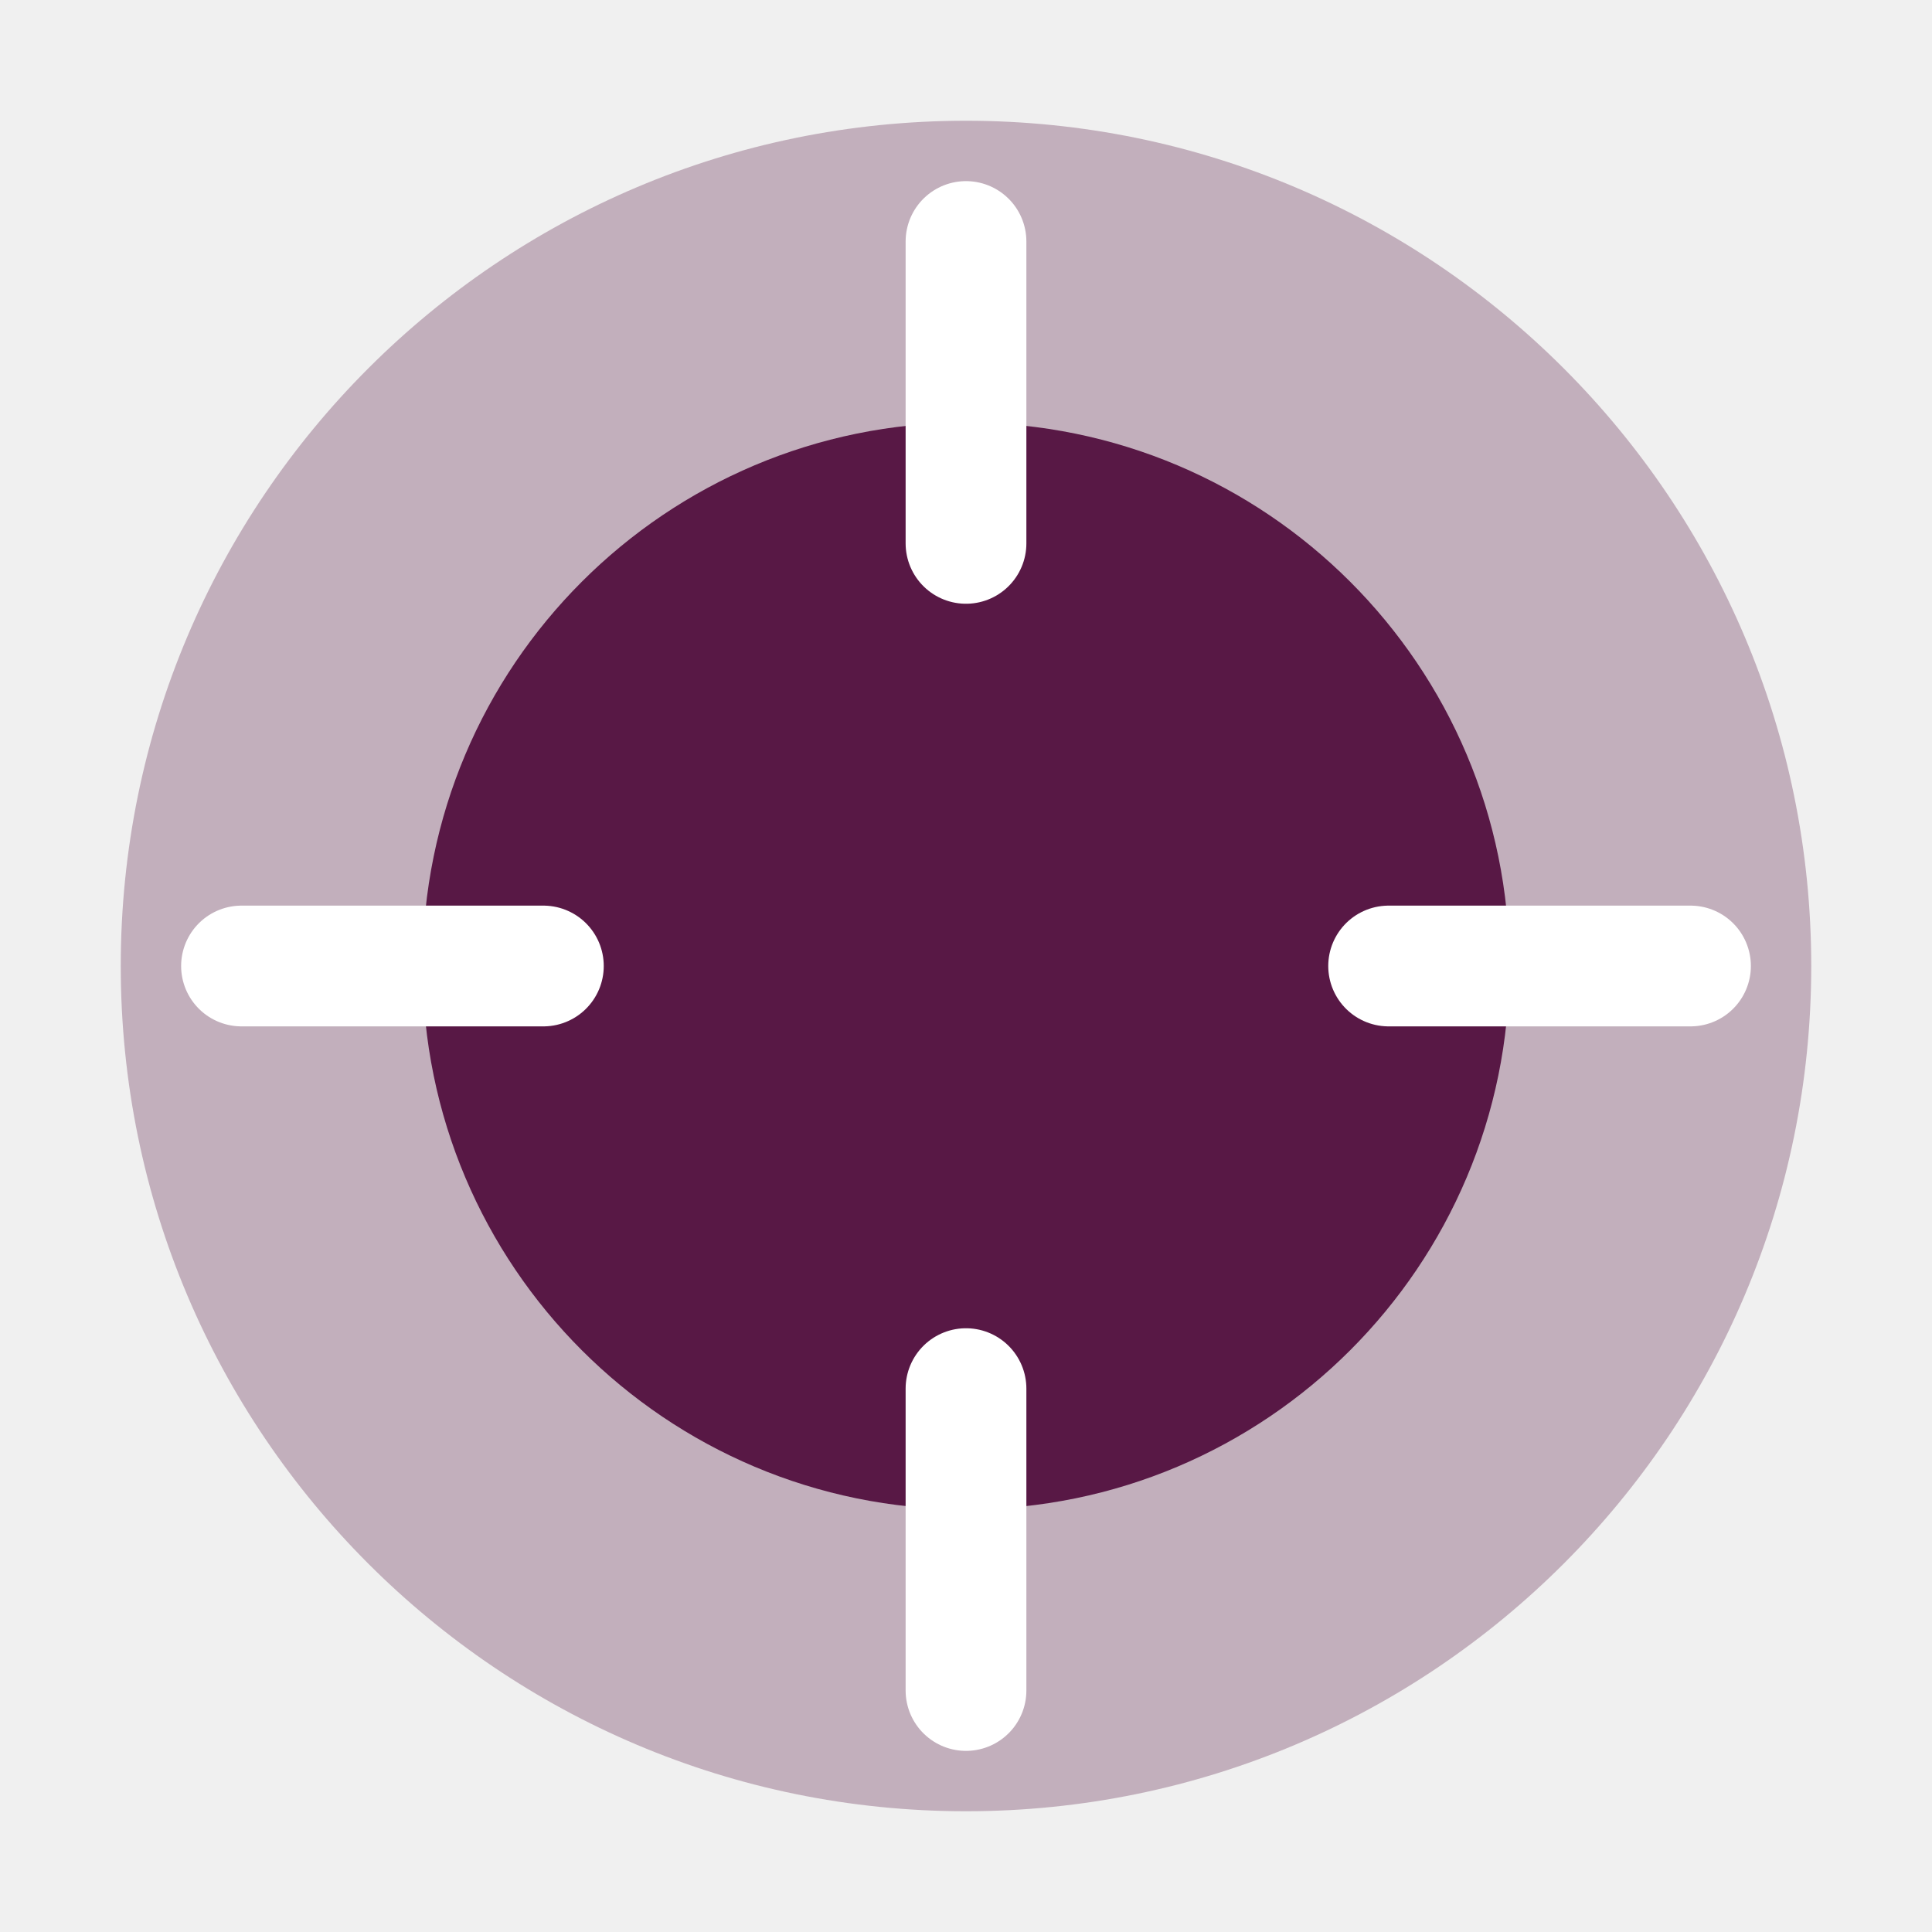
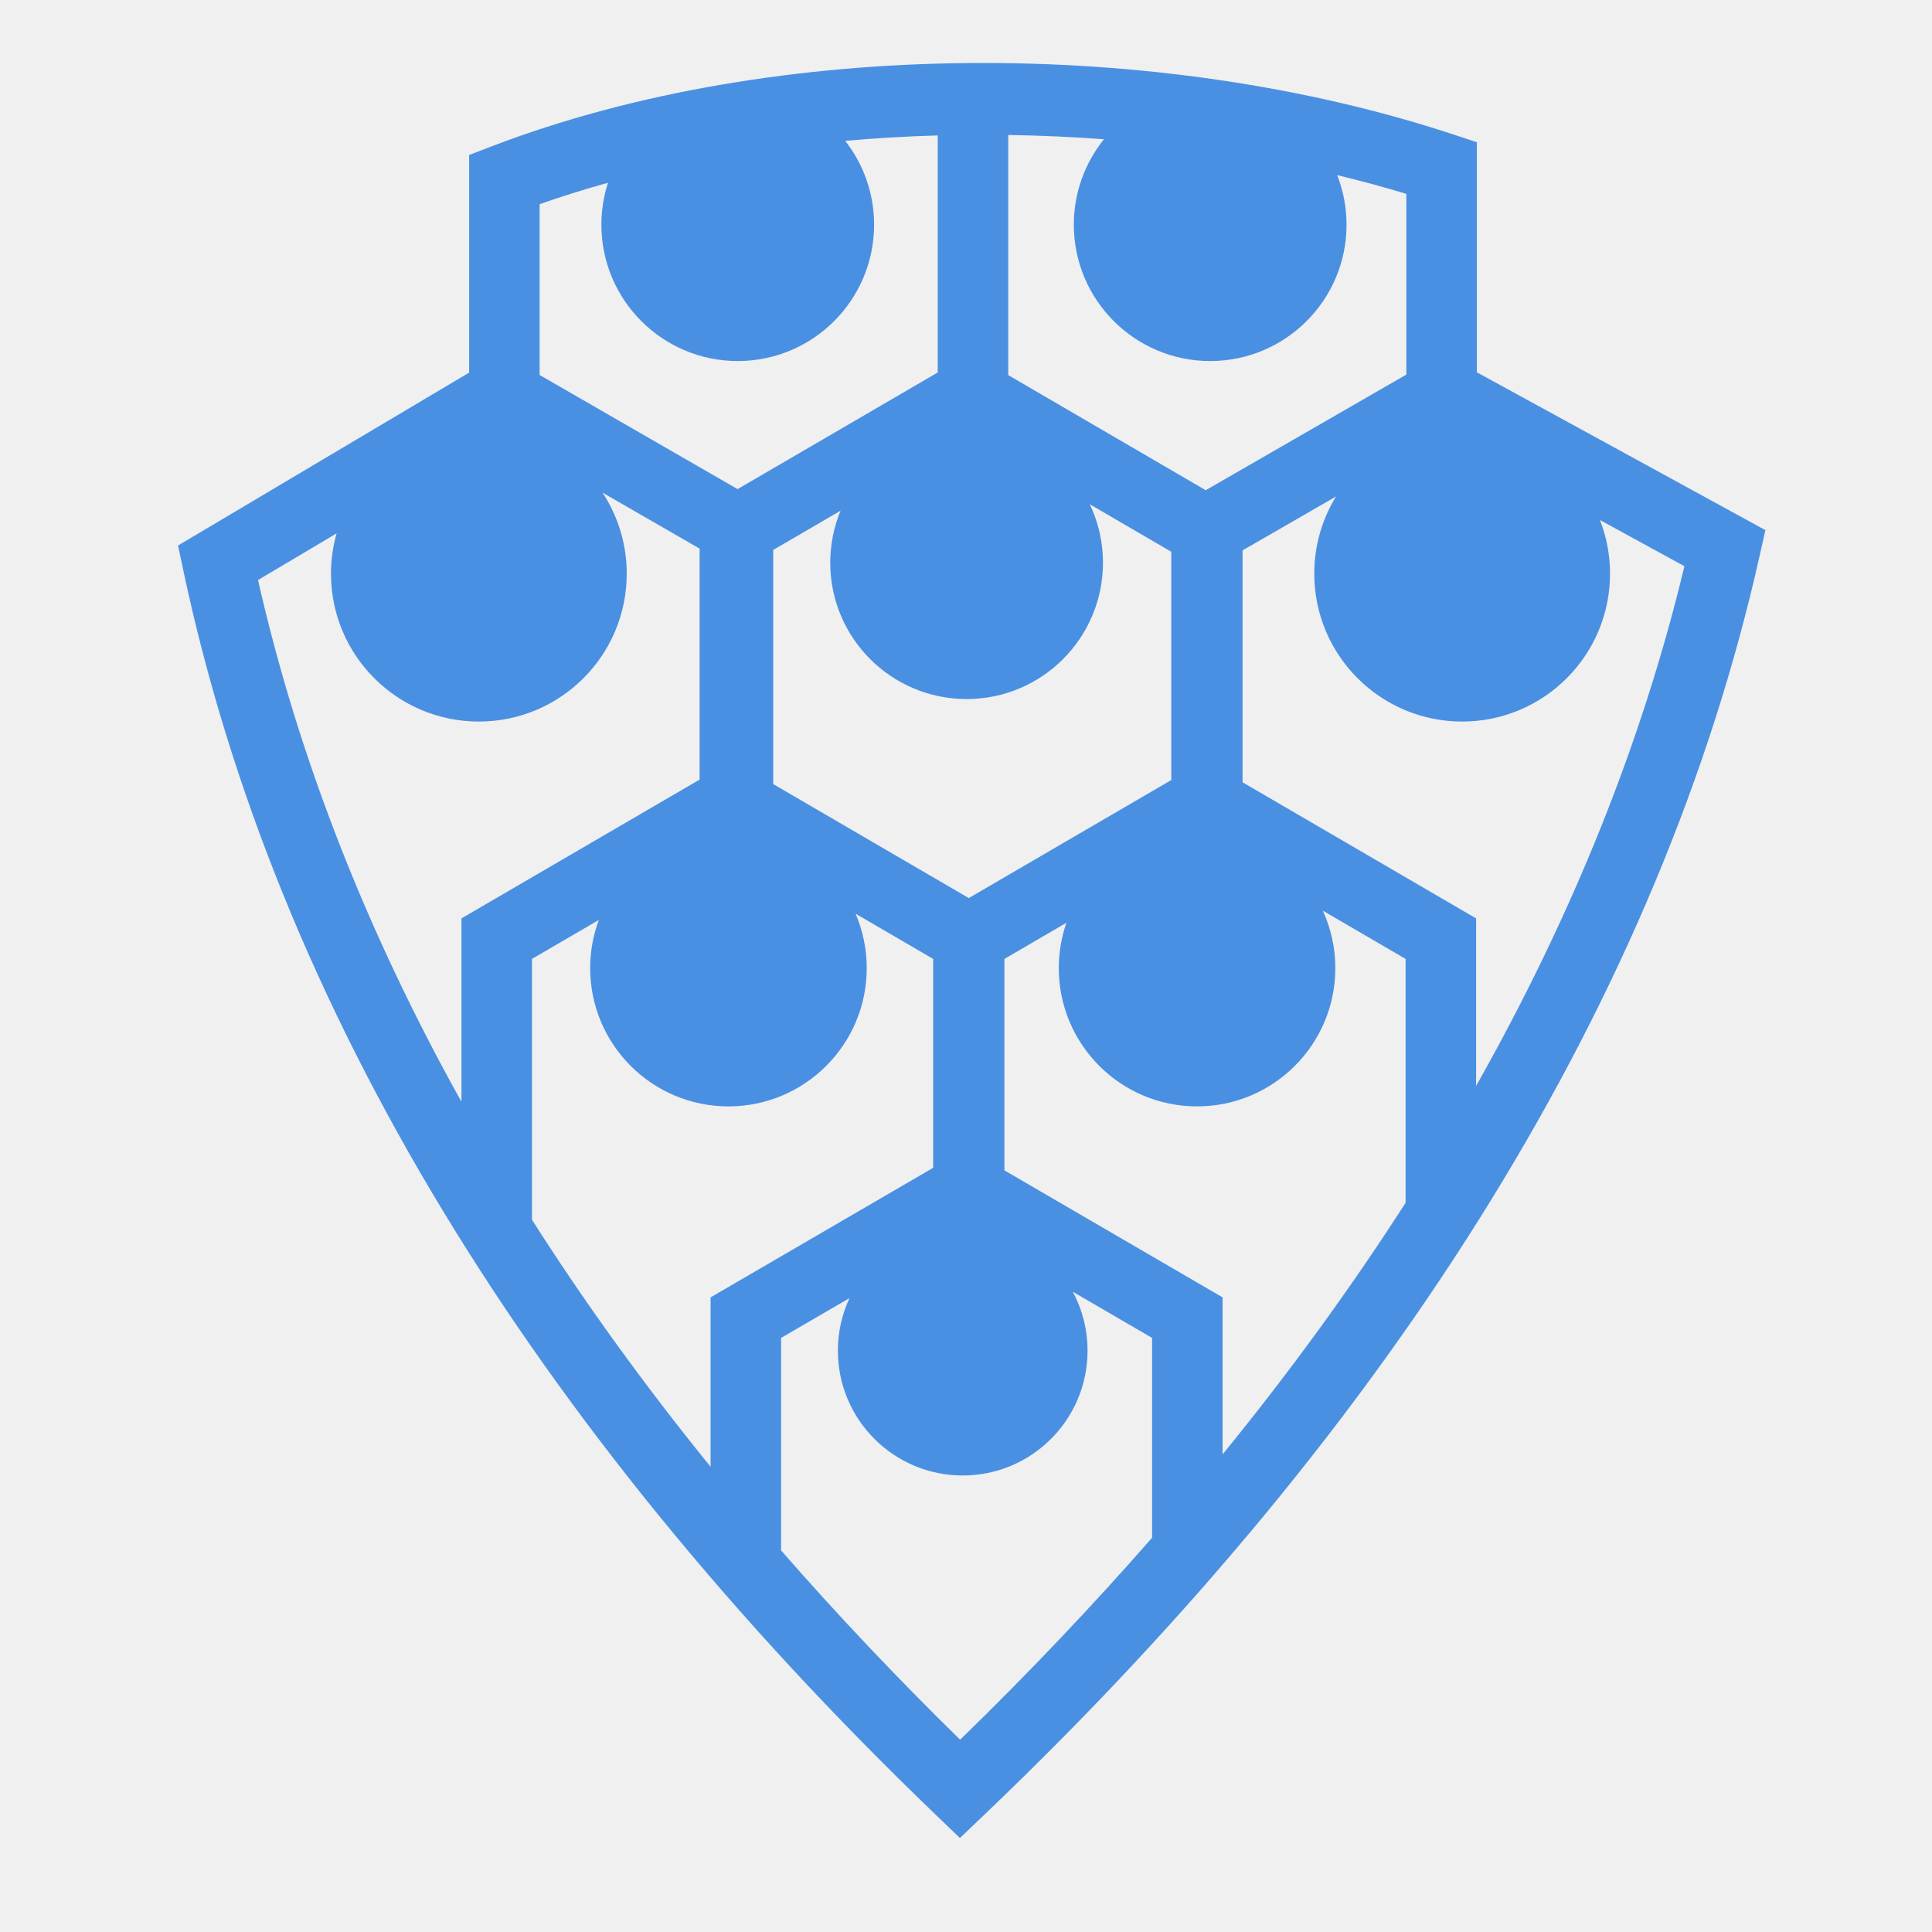
- <svg xmlns="http://www.w3.org/2000/svg" viewBox="0 0 64 64" fill="#581845" stroke="none">
-   <circle cx="32" cy="32" r="28" fill-opacity="0.3" />
-   <circle cx="32" cy="32" r="18" fill="#581845" />
-   <path d="M32 8 L32 18 M32 46 L32 56 M8 32 L18 32 M46 32 L56 32" stroke="#FFFFFF" stroke-width="4" stroke-linecap="round" />
+ <svg xmlns="http://www.w3.org/2000/svg" viewBox="0 0 512 512" style="height: 512px; width: 512px;">
+   <path d="M0 0h512v512H0z" fill="#ff0000" fill-opacity="0" />
+   <g class="" transform="translate(0,-1)" style="">
+     <path d="M255.31 17.707C210.816 17.31 166 23.734 127.038 36.57l-6.42 2.116v60.978l-76.463 41.822 1.54 6.866c25.895 115.578 95.61 228.743 205.44 333.564l6.473 6.178 6.452-6.2C370.945 379.166 438.893 267.838 463.43 152.12l1.388-6.552-77.142-45.82V42.072l-6-2.3c-37.692-14.448-81.87-21.668-126.365-22.065zM244.8 36.77v63.642l-52.33 30.5-53.163-30.644v-47.89c5.96-1.814 12.082-3.46 18.318-4.964a36.022 36.022 0 0 0-2.473 13.133c0 19.957 16.18 36.135 36.137 36.135 19.956 0 36.134-16.178 36.134-36.135a35.976 35.976 0 0 0-7.983-22.643 427.724 427.724 0 0 1 25.36-1.133zm18.69.12c8.22.235 16.405.72 24.514 1.438a35.975 35.975 0 0 0-7.65 22.22c0 19.956 16.18 36.134 36.136 36.134 19.957 0 36.137-16.178 36.137-36.135 0-3.88-.62-7.61-1.75-11.113 6.194 1.72 12.248 3.607 18.11 5.683v45.264l-52.454 30.237-53.043-30.912V36.89zm88.828 94.67a38.993 38.993 0 0 0-6.41 21.47c0 21.642 17.546 39.19 39.19 39.19 21.643 0 39.19-17.548 39.19-39.19 0-3.705-.527-7.284-1.487-10.68l20.82 12.365c-10.61 46.76-28.647 92.954-53.91 138.265v-48.597l-63.11-36.78v-61.216l25.718-14.826zm-194.37 1.024 24.76 14.273v61.454l-61.894 36.073v44.388c-25.66-45.406-44.112-91.46-55.2-137.72l22.382-12.24a39.032 39.032 0 0 0-2.672 14.22c0 21.642 17.546 39.19 39.19 39.19 21.643 0 39.19-17.548 39.19-39.19a39 39 0 0 0-5.755-20.446zm65.234 2.06a35.997 35.997 0 0 0-3.48 15.48c0 19.956 16.18 36.134 36.136 36.134 19.957 0 36.137-16.178 36.137-36.135 0-4.878-.973-9.528-2.725-13.773l17.844 10.398v62.04l-51.832 30.208-53.666-31.277v-60.495l21.586-12.58zM161.436 242.34a36.514 36.514 0 0 0-3.313 15.22c0 20.238 16.407 36.645 36.645 36.645 20.237 0 36.644-16.407 36.644-36.644 0-4.21-.717-8.25-2.023-12.013l16.428 9.576v56.035L188 344.814v41.61c-17.932-22.006-34.1-44.252-48.498-66.682v-64.62l21.934-12.782zm123.822.806a36.527 36.527 0 0 0-2.95 14.415c0 20.238 16.407 36.645 36.645 36.645 20.238 0 36.645-16.407 36.645-36.644 0-4.487-.81-8.784-2.286-12.757l17.71 10.32v69.123c-14.053 22.063-29.835 43.898-47.333 65.463v-44.896l-58.983-34.332v-55.36l20.55-11.976zm-57.56 100.184a32.941 32.941 0 0 0-3.91 15.608c0 18.27 14.813 33.082 33.083 33.082 18.27 0 33.083-14.812 33.083-33.082a32.94 32.94 0 0 0-3.074-13.924L305 355.56v56.323c-14.762 16.9-30.56 33.627-47.44 50.158-18.152-17.645-35.098-35.5-50.873-53.526V355.56l21.012-12.23z" fill="#4a90e2" fill-opacity="1" transform="translate(512, 0) scale(-1, 1) rotate(0, 256, 256) skewX(0) skewY(0)" />
+   </g>
</svg>
